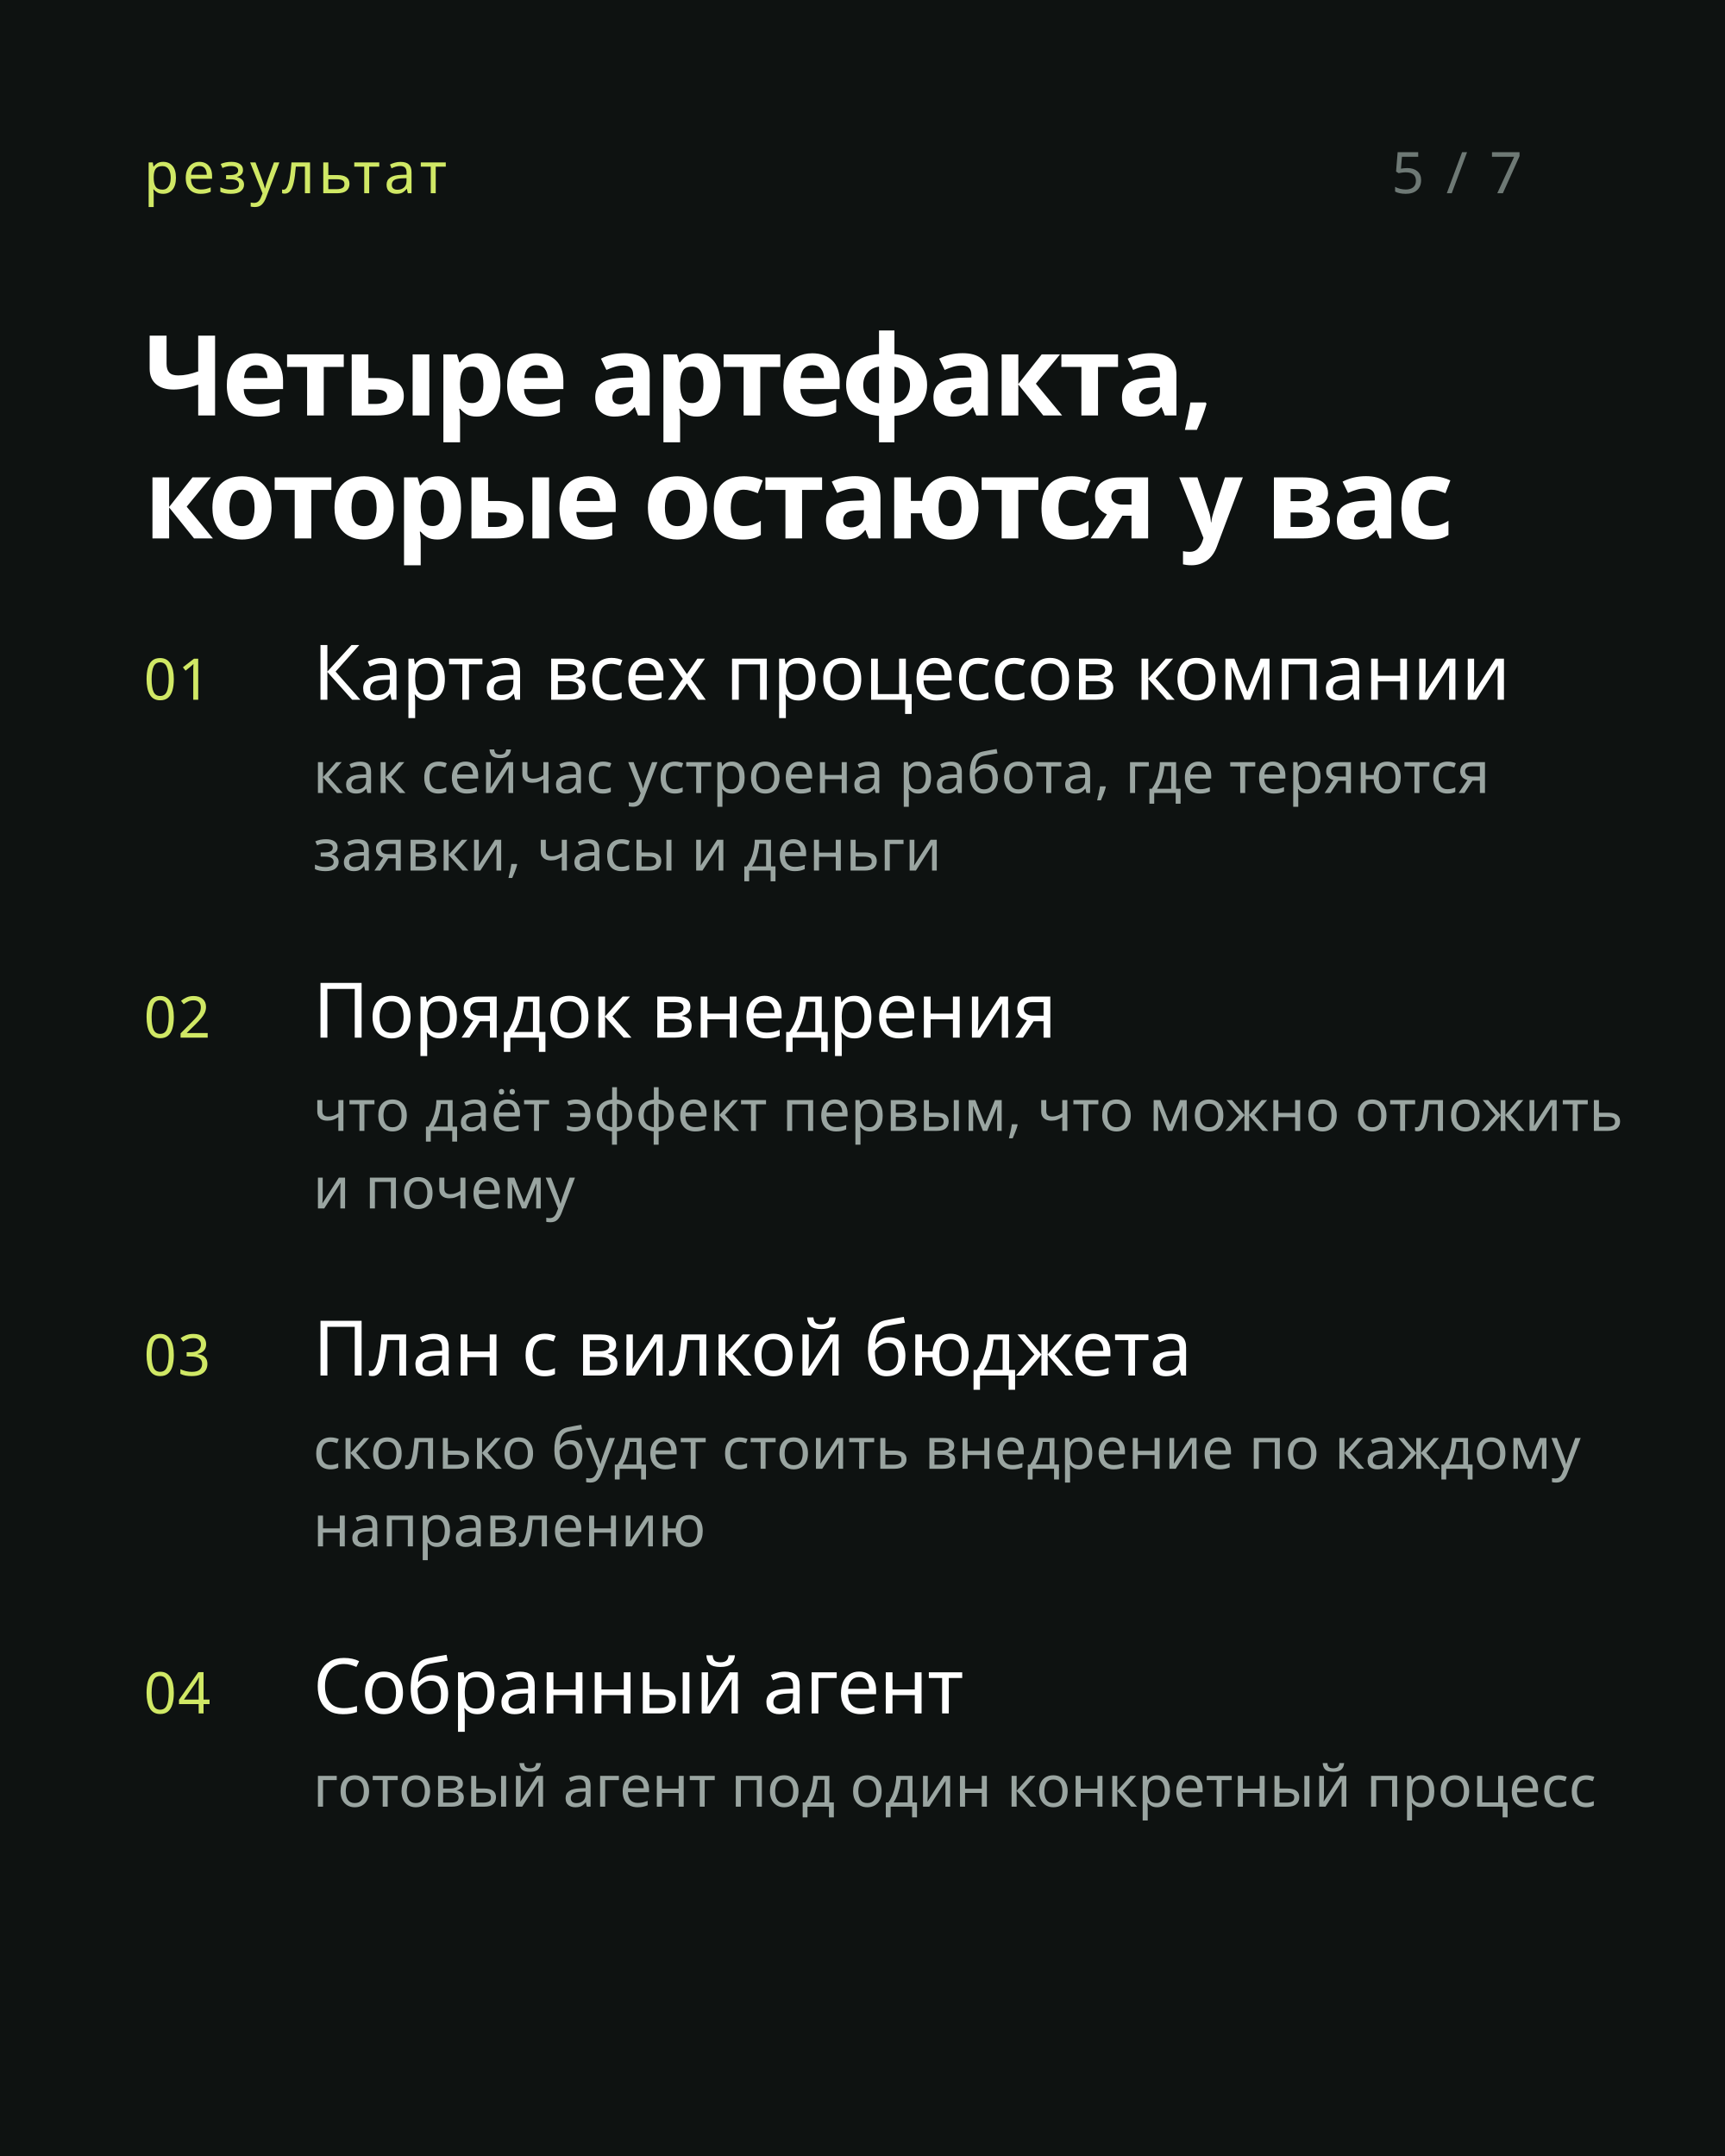
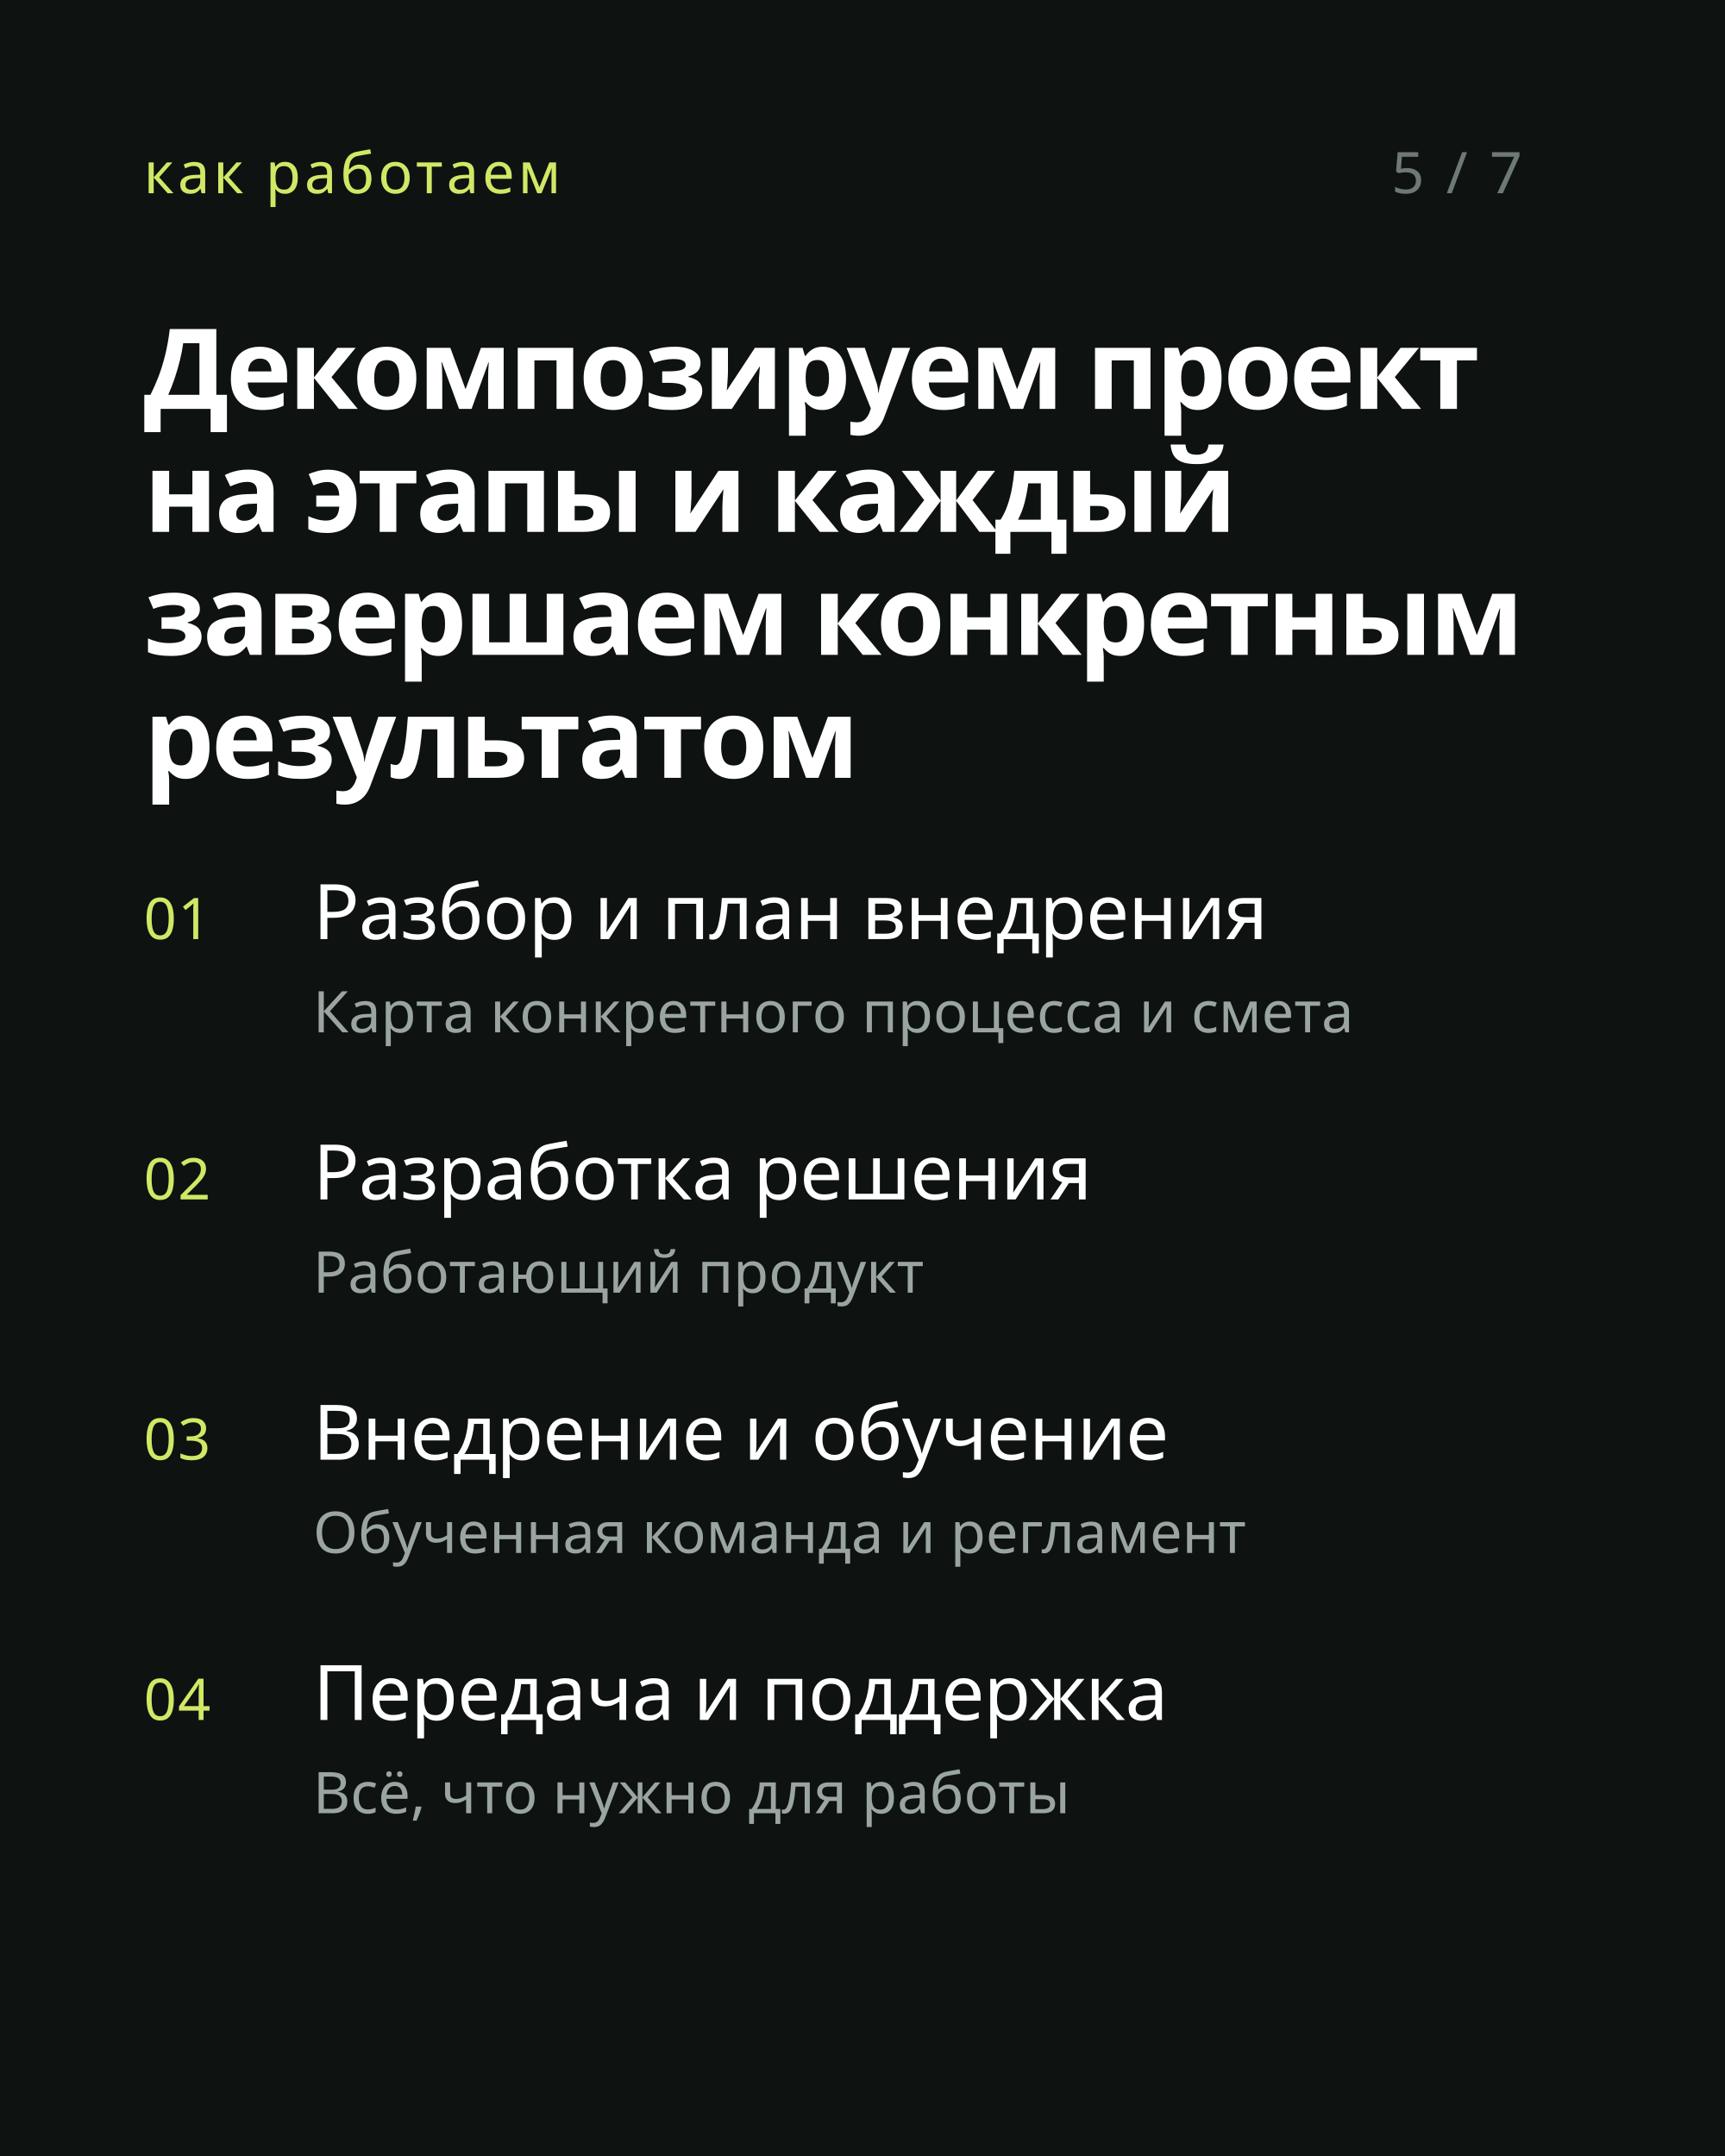
<svg xmlns="http://www.w3.org/2000/svg" width="1080" height="1350" viewBox="0 0 1080 1350">
  <rect x="0" y="0" width="1080" height="1350" rx="0" fill="#0E1211" />
-   <text x="90" y="121" font-family="JetBrains Mono" font-size="36" font-weight="400" letter-spacing="2.16" fill="#D0E865">результат</text>
+   <text x="90" y="121" font-family="JetBrains Mono" font-size="36" font-weight="400" letter-spacing="2.16" fill="#D0E865">как работаем</text>
  <text x="871.19" y="121" font-family="JetBrains Mono" font-size="36" font-weight="400" letter-spacing="2.16" fill="#6E7975">5 / 7</text>
-   <text x="90" y="260.14" font-family="Manrope" font-size="70" font-weight="600" letter-spacing="-2.1" fill="#FFFFFF">Четыре артефакта,</text>
-   <text x="90" y="337.14" font-family="Manrope" font-size="70" font-weight="600" letter-spacing="-2.1" fill="#FFFFFF">которые остаются у вас</text>
-   <text x="90" y="438.14" font-family="JetBrains Mono" font-size="36" font-weight="500" letter-spacing="0.72" fill="#D0E865">01</text>
-   <text x="196" y="438.14" font-family="Manrope" font-size="48" font-weight="500" letter-spacing="-0.48" fill="#FFFFFF">Карта всех процессов компании</text>
-   <text x="196" y="496.53" font-family="Manrope" font-size="36" font-weight="400" fill="#9AA5A1">как сейчас устроена работа, где теряются</text>
-   <text x="196" y="545.13" font-family="Manrope" font-size="36" font-weight="400" fill="#9AA5A1">заявки, часы и деньги</text>
-   <text x="90" y="649.72" font-family="JetBrains Mono" font-size="36" font-weight="500" letter-spacing="0.72" fill="#D0E865">02</text>
-   <text x="196" y="649.72" font-family="Manrope" font-size="48" font-weight="500" letter-spacing="-0.48" fill="#FFFFFF">Порядок внедрения</text>
-   <text x="196" y="708.11" font-family="Manrope" font-size="36" font-weight="400" fill="#9AA5A1">что даёт эффект первым, что можно отложить</text>
-   <text x="196" y="756.7" font-family="Manrope" font-size="36" font-weight="400" fill="#9AA5A1">и почему</text>
-   <text x="90" y="861.3" font-family="JetBrains Mono" font-size="36" font-weight="500" letter-spacing="0.72" fill="#D0E865">03</text>
-   <text x="196" y="861.3" font-family="Manrope" font-size="48" font-weight="500" letter-spacing="-0.48" fill="#FFFFFF">План с вилкой бюджета</text>
-   <text x="196" y="919.69" font-family="Manrope" font-size="36" font-weight="400" fill="#9AA5A1">сколько будет стоить внедрение по каждому</text>
-   <text x="196" y="968.28" font-family="Manrope" font-size="36" font-weight="400" fill="#9AA5A1">направлению</text>
-   <text x="90" y="1072.88" font-family="JetBrains Mono" font-size="36" font-weight="500" letter-spacing="0.72" fill="#D0E865">04</text>
-   <text x="196" y="1072.88" font-family="Manrope" font-size="48" font-weight="500" letter-spacing="-0.48" fill="#FFFFFF">Собранный агент</text>
-   <text x="196" y="1131.27" font-family="Manrope" font-size="36" font-weight="400" fill="#9AA5A1">готовый агент под один конкретный процесс</text>
+   <text x="90" y="256.03" font-family="Manrope" font-size="70" font-weight="600" letter-spacing="-2.1" fill="#FFFFFF">Декомпозируем проект</text>
+   <text x="90" y="333.03" font-family="Manrope" font-size="70" font-weight="600" letter-spacing="-2.1" fill="#FFFFFF">на этапы и каждый</text>
+   <text x="90" y="410.03" font-family="Manrope" font-size="70" font-weight="600" letter-spacing="-2.1" fill="#FFFFFF">завершаем конкретным</text>
+   <text x="90" y="487.03" font-family="Manrope" font-size="70" font-weight="600" letter-spacing="-2.1" fill="#FFFFFF">результатом</text>
+   <text x="90" y="588.03" font-family="JetBrains Mono" font-size="36" font-weight="500" letter-spacing="0.72" fill="#D0E865">01</text>
+   <text x="196" y="588.03" font-family="Manrope" font-size="48" font-weight="500" letter-spacing="-0.48" fill="#FFFFFF">Разбор и план внедрения</text>
+   <text x="196" y="646.42" font-family="Manrope" font-size="36" font-weight="400" fill="#9AA5A1">Карта конкретного процесса и смета</text>
+   <text x="90" y="751.02" font-family="JetBrains Mono" font-size="36" font-weight="500" letter-spacing="0.72" fill="#D0E865">02</text>
+   <text x="196" y="751.02" font-family="Manrope" font-size="48" font-weight="500" letter-spacing="-0.48" fill="#FFFFFF">Разработка решения</text>
+   <text x="196" y="809.41" font-family="Manrope" font-size="36" font-weight="400" fill="#9AA5A1">Работающий продукт</text>
+   <text x="90" y="914" font-family="JetBrains Mono" font-size="36" font-weight="500" letter-spacing="0.72" fill="#D0E865">03</text>
+   <text x="196" y="914" font-family="Manrope" font-size="48" font-weight="500" letter-spacing="-0.48" fill="#FFFFFF">Внедрение и обучение</text>
+   <text x="196" y="972.39" font-family="Manrope" font-size="36" font-weight="400" fill="#9AA5A1">Обученная команда и регламент</text>
+   <text x="90" y="1076.98" font-family="JetBrains Mono" font-size="36" font-weight="500" letter-spacing="0.72" fill="#D0E865">04</text>
+   <text x="196" y="1076.98" font-family="Manrope" font-size="48" font-weight="500" letter-spacing="-0.48" fill="#FFFFFF">Передача и поддержка</text>
+   <text x="196" y="1135.38" font-family="Manrope" font-size="36" font-weight="400" fill="#9AA5A1">Всё, что нужно для работы</text>
</svg>
